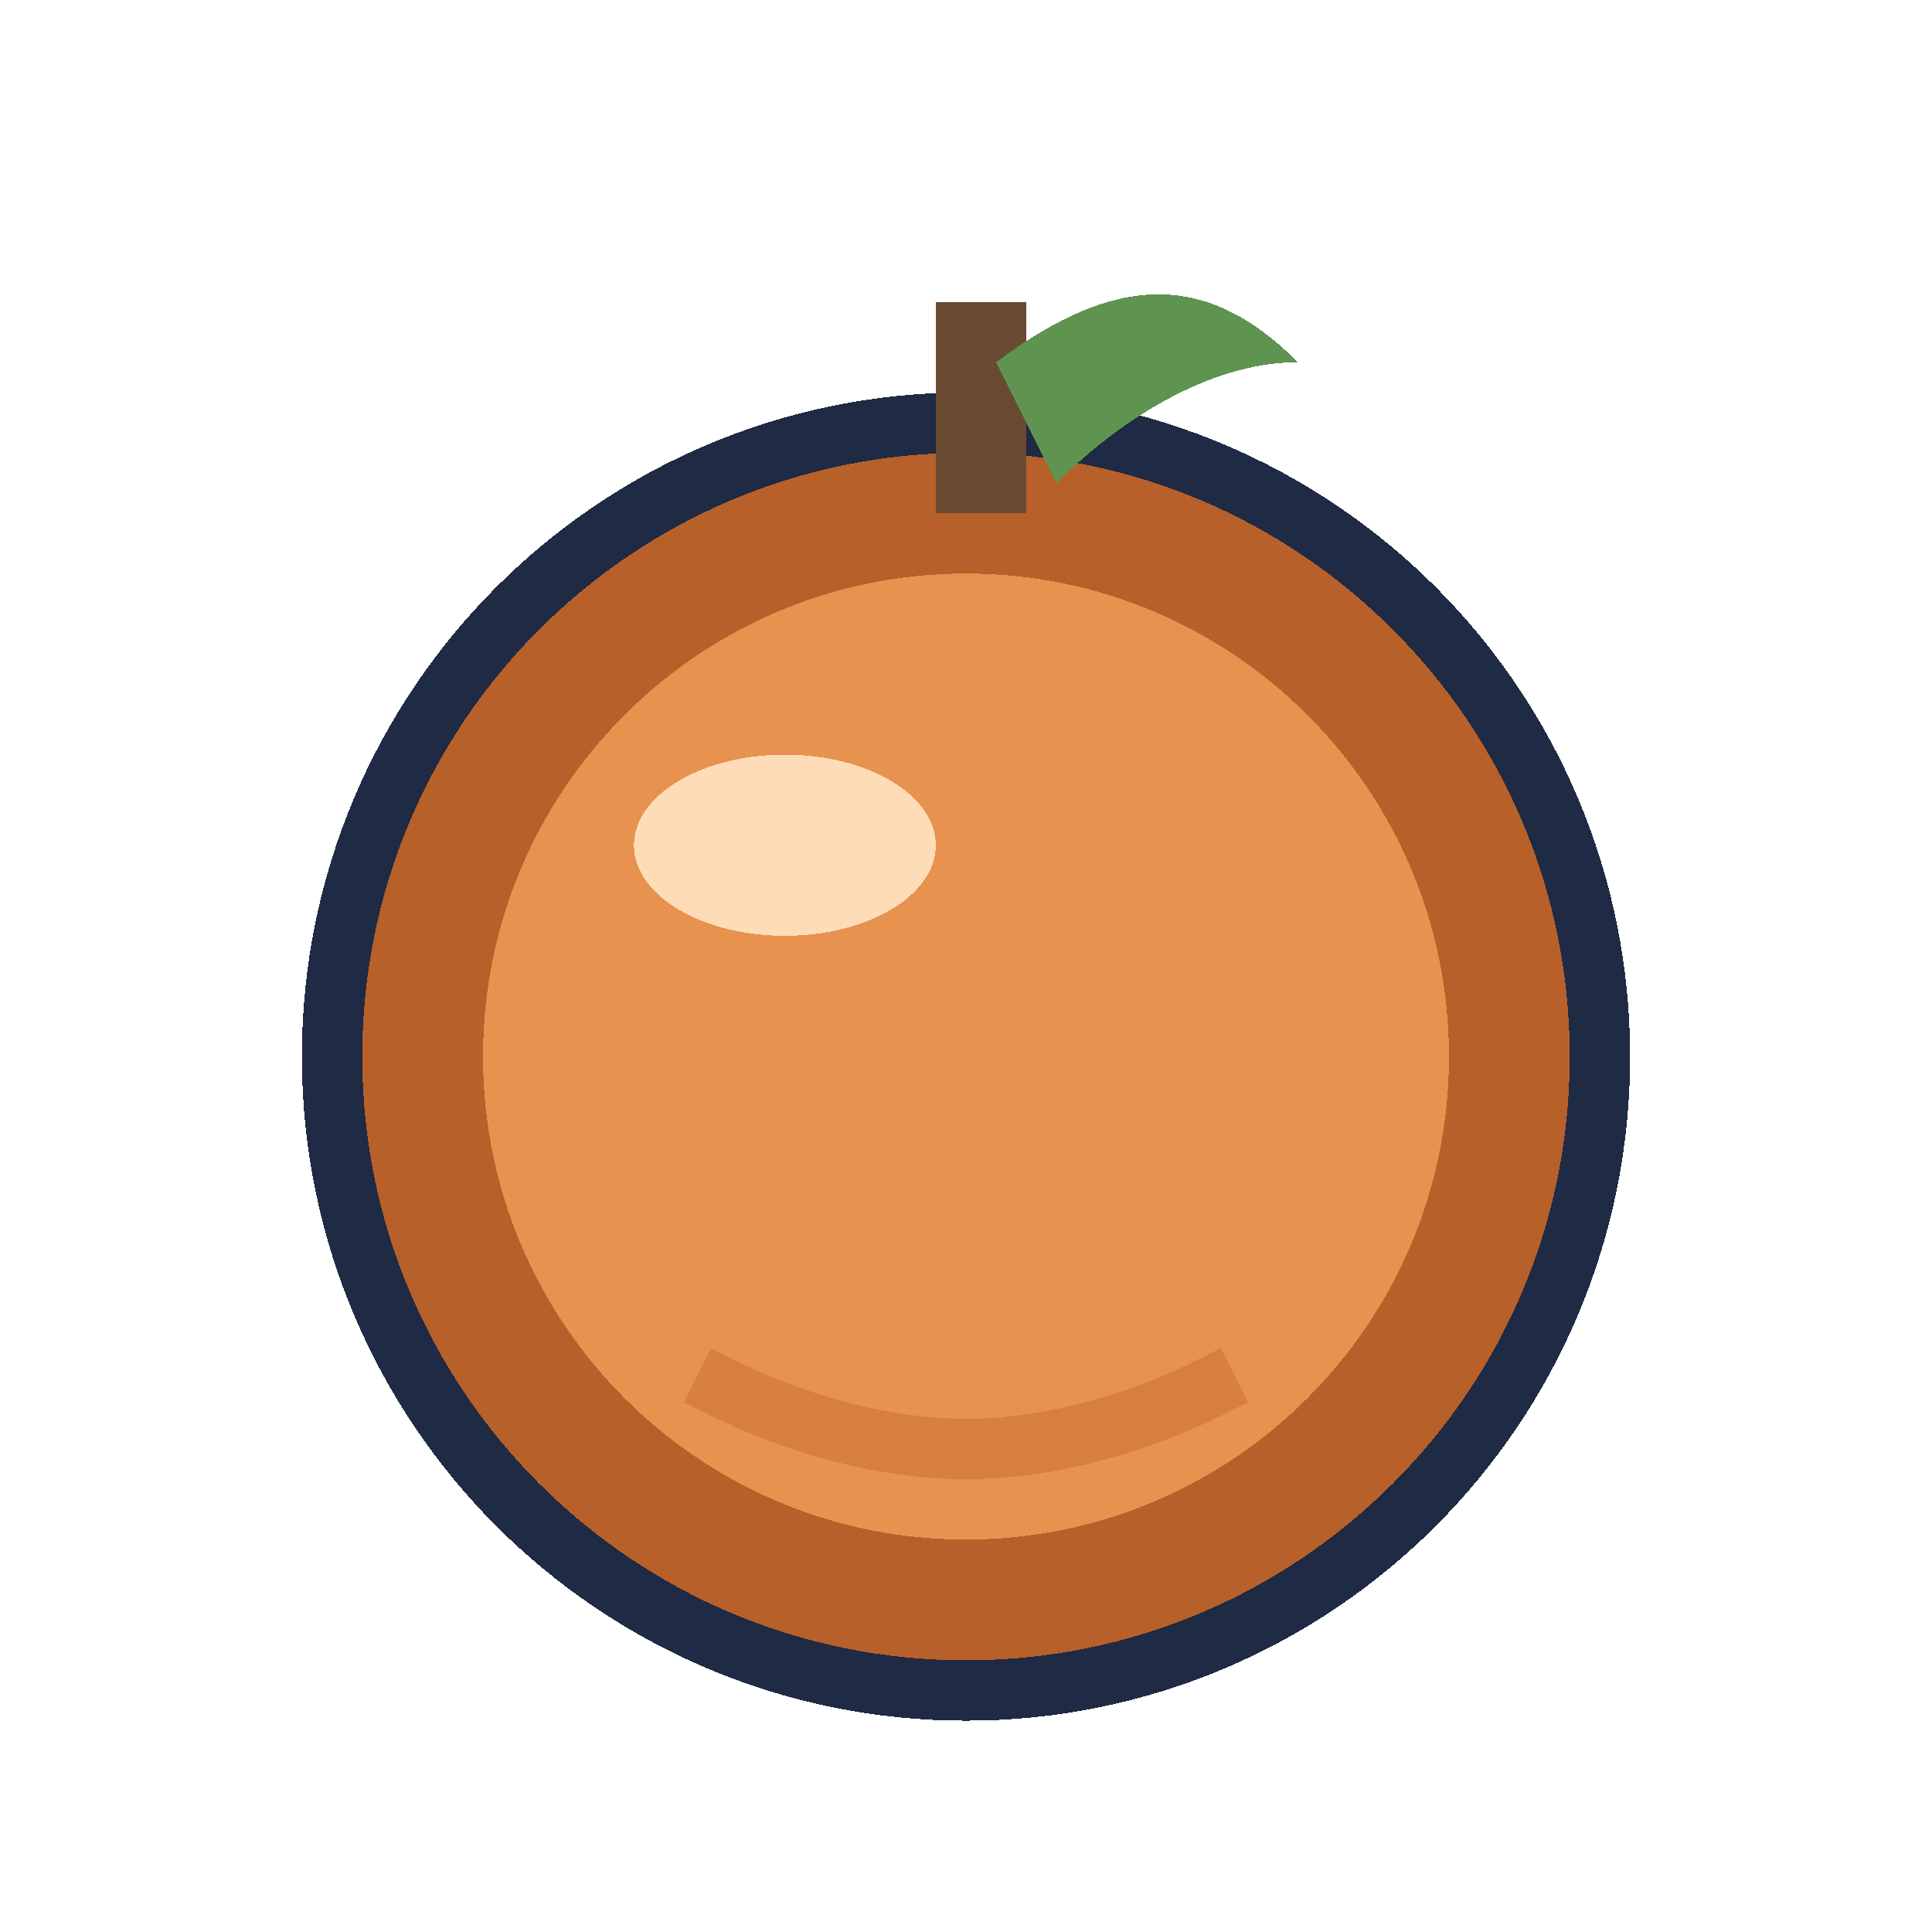
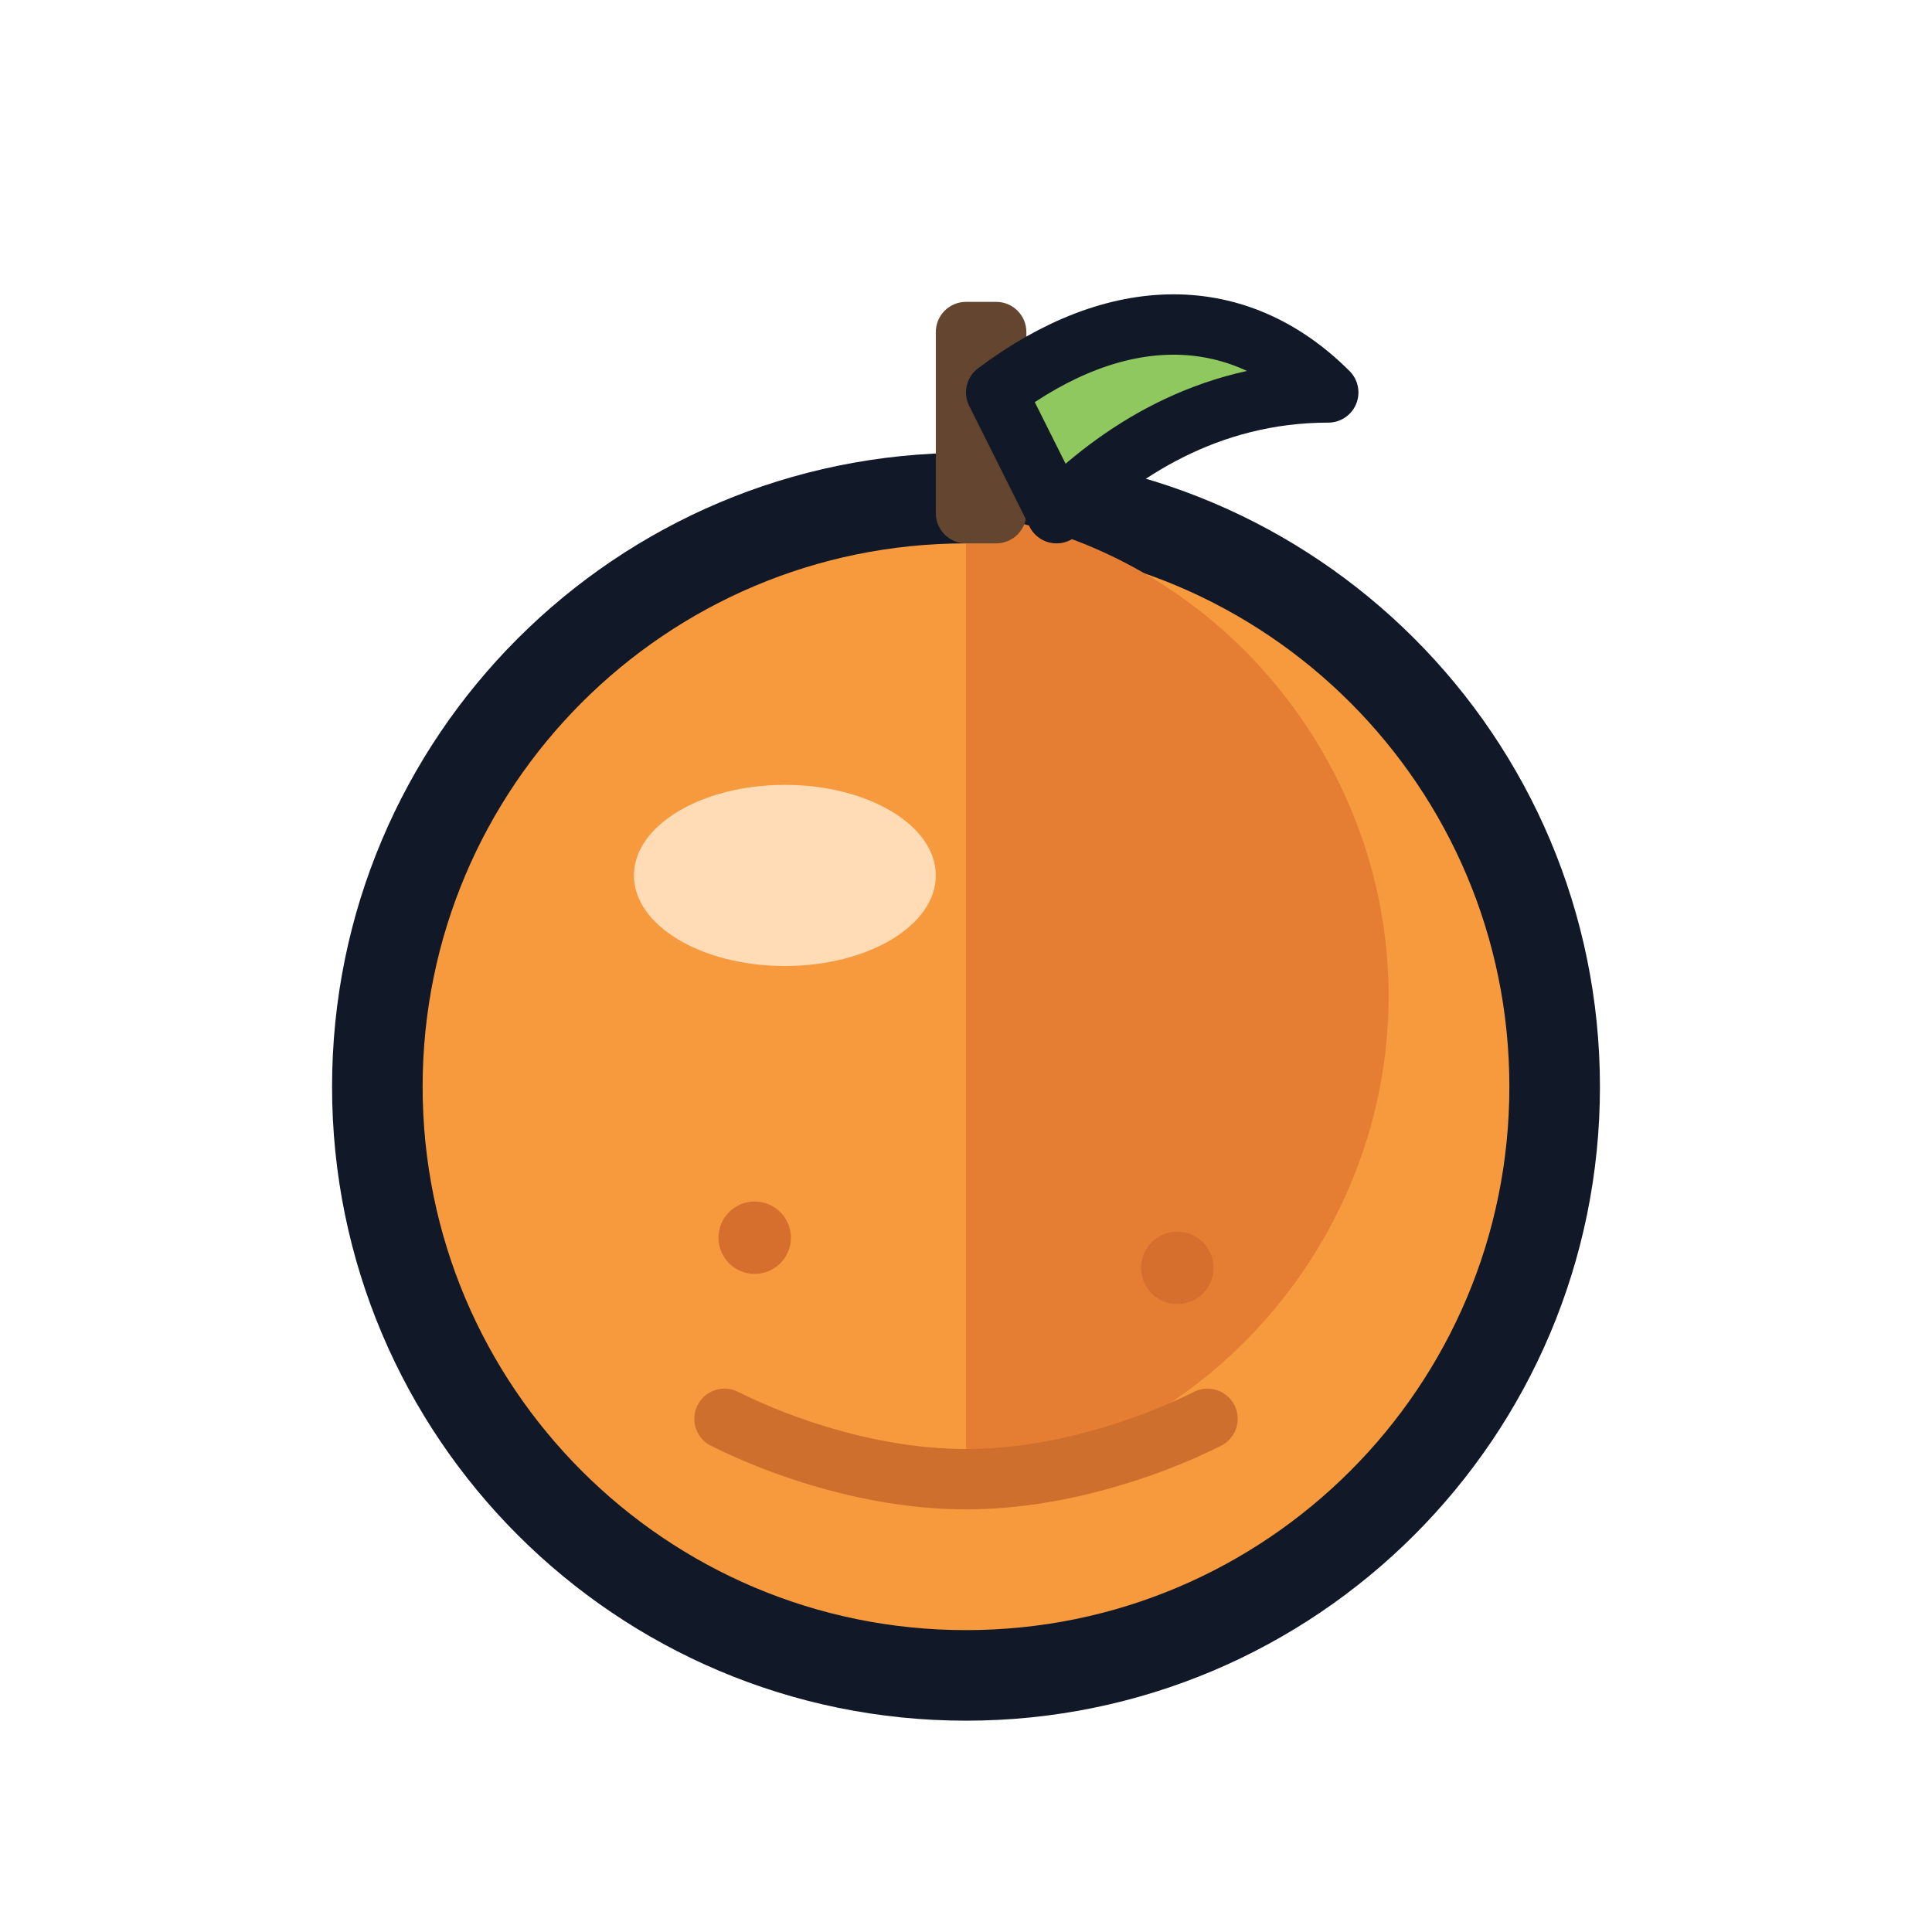
- <svg xmlns="http://www.w3.org/2000/svg" viewBox="0 0 64 64" shape-rendering="crispEdges" role="img" aria-label="orange">
+ <svg xmlns="http://www.w3.org/2000/svg" viewBox="0 0 64 64" role="img" aria-label="orange">
  <rect width="64" height="64" fill="transparent" />
-   <circle cx="32" cy="35" r="21" fill="#b7602a" stroke="#1f2a44" stroke-width="2" />
-   <circle cx="32" cy="35" r="16" fill="#e7924e" />
-   <path d="M24 46c2 1 5 2 8 2s6-1 8-2" fill="none" stroke="#d77f3f" stroke-width="2" stroke-linecap="square" />
-   <ellipse cx="26" cy="28" rx="5" ry="3" fill="#ffdcb8" />
-   <rect x="31" y="10" width="3" height="7" fill="#6a4a32" />
-   <path d="M33 12c4-3 7-3 10 0-3 0-6 2-8 4Z" fill="#5f9350" />
+   <circle cx="32" cy="36" r="19.5" fill="#f79a3e" stroke="#111827" stroke-width="3" />
+   <path d="M32 17c8 1 14 8 14 16s-6 15-14 16" fill="#e57e33" />
+   <path d="M24 47c2 1 5 2 8 2s6-1 8-2" fill="none" stroke="#ce6f2e" stroke-width="2" stroke-linecap="round" />
+   <ellipse cx="26" cy="29" rx="5" ry="3" fill="#ffdcb6" />
+   <rect x="31" y="10" width="3" height="8" rx="1" fill="#64452f" />
+   <path d="M33 13c4-3 8-3 11 0-4 0-7 2-9 4Z" fill="#8fc85f" stroke="#111827" stroke-width="2" stroke-linejoin="round" />
+   <circle cx="25" cy="41" r="1.2" fill="#d66f2d" />
+   <circle cx="39" cy="42" r="1.2" fill="#d66f2d" />
</svg>
